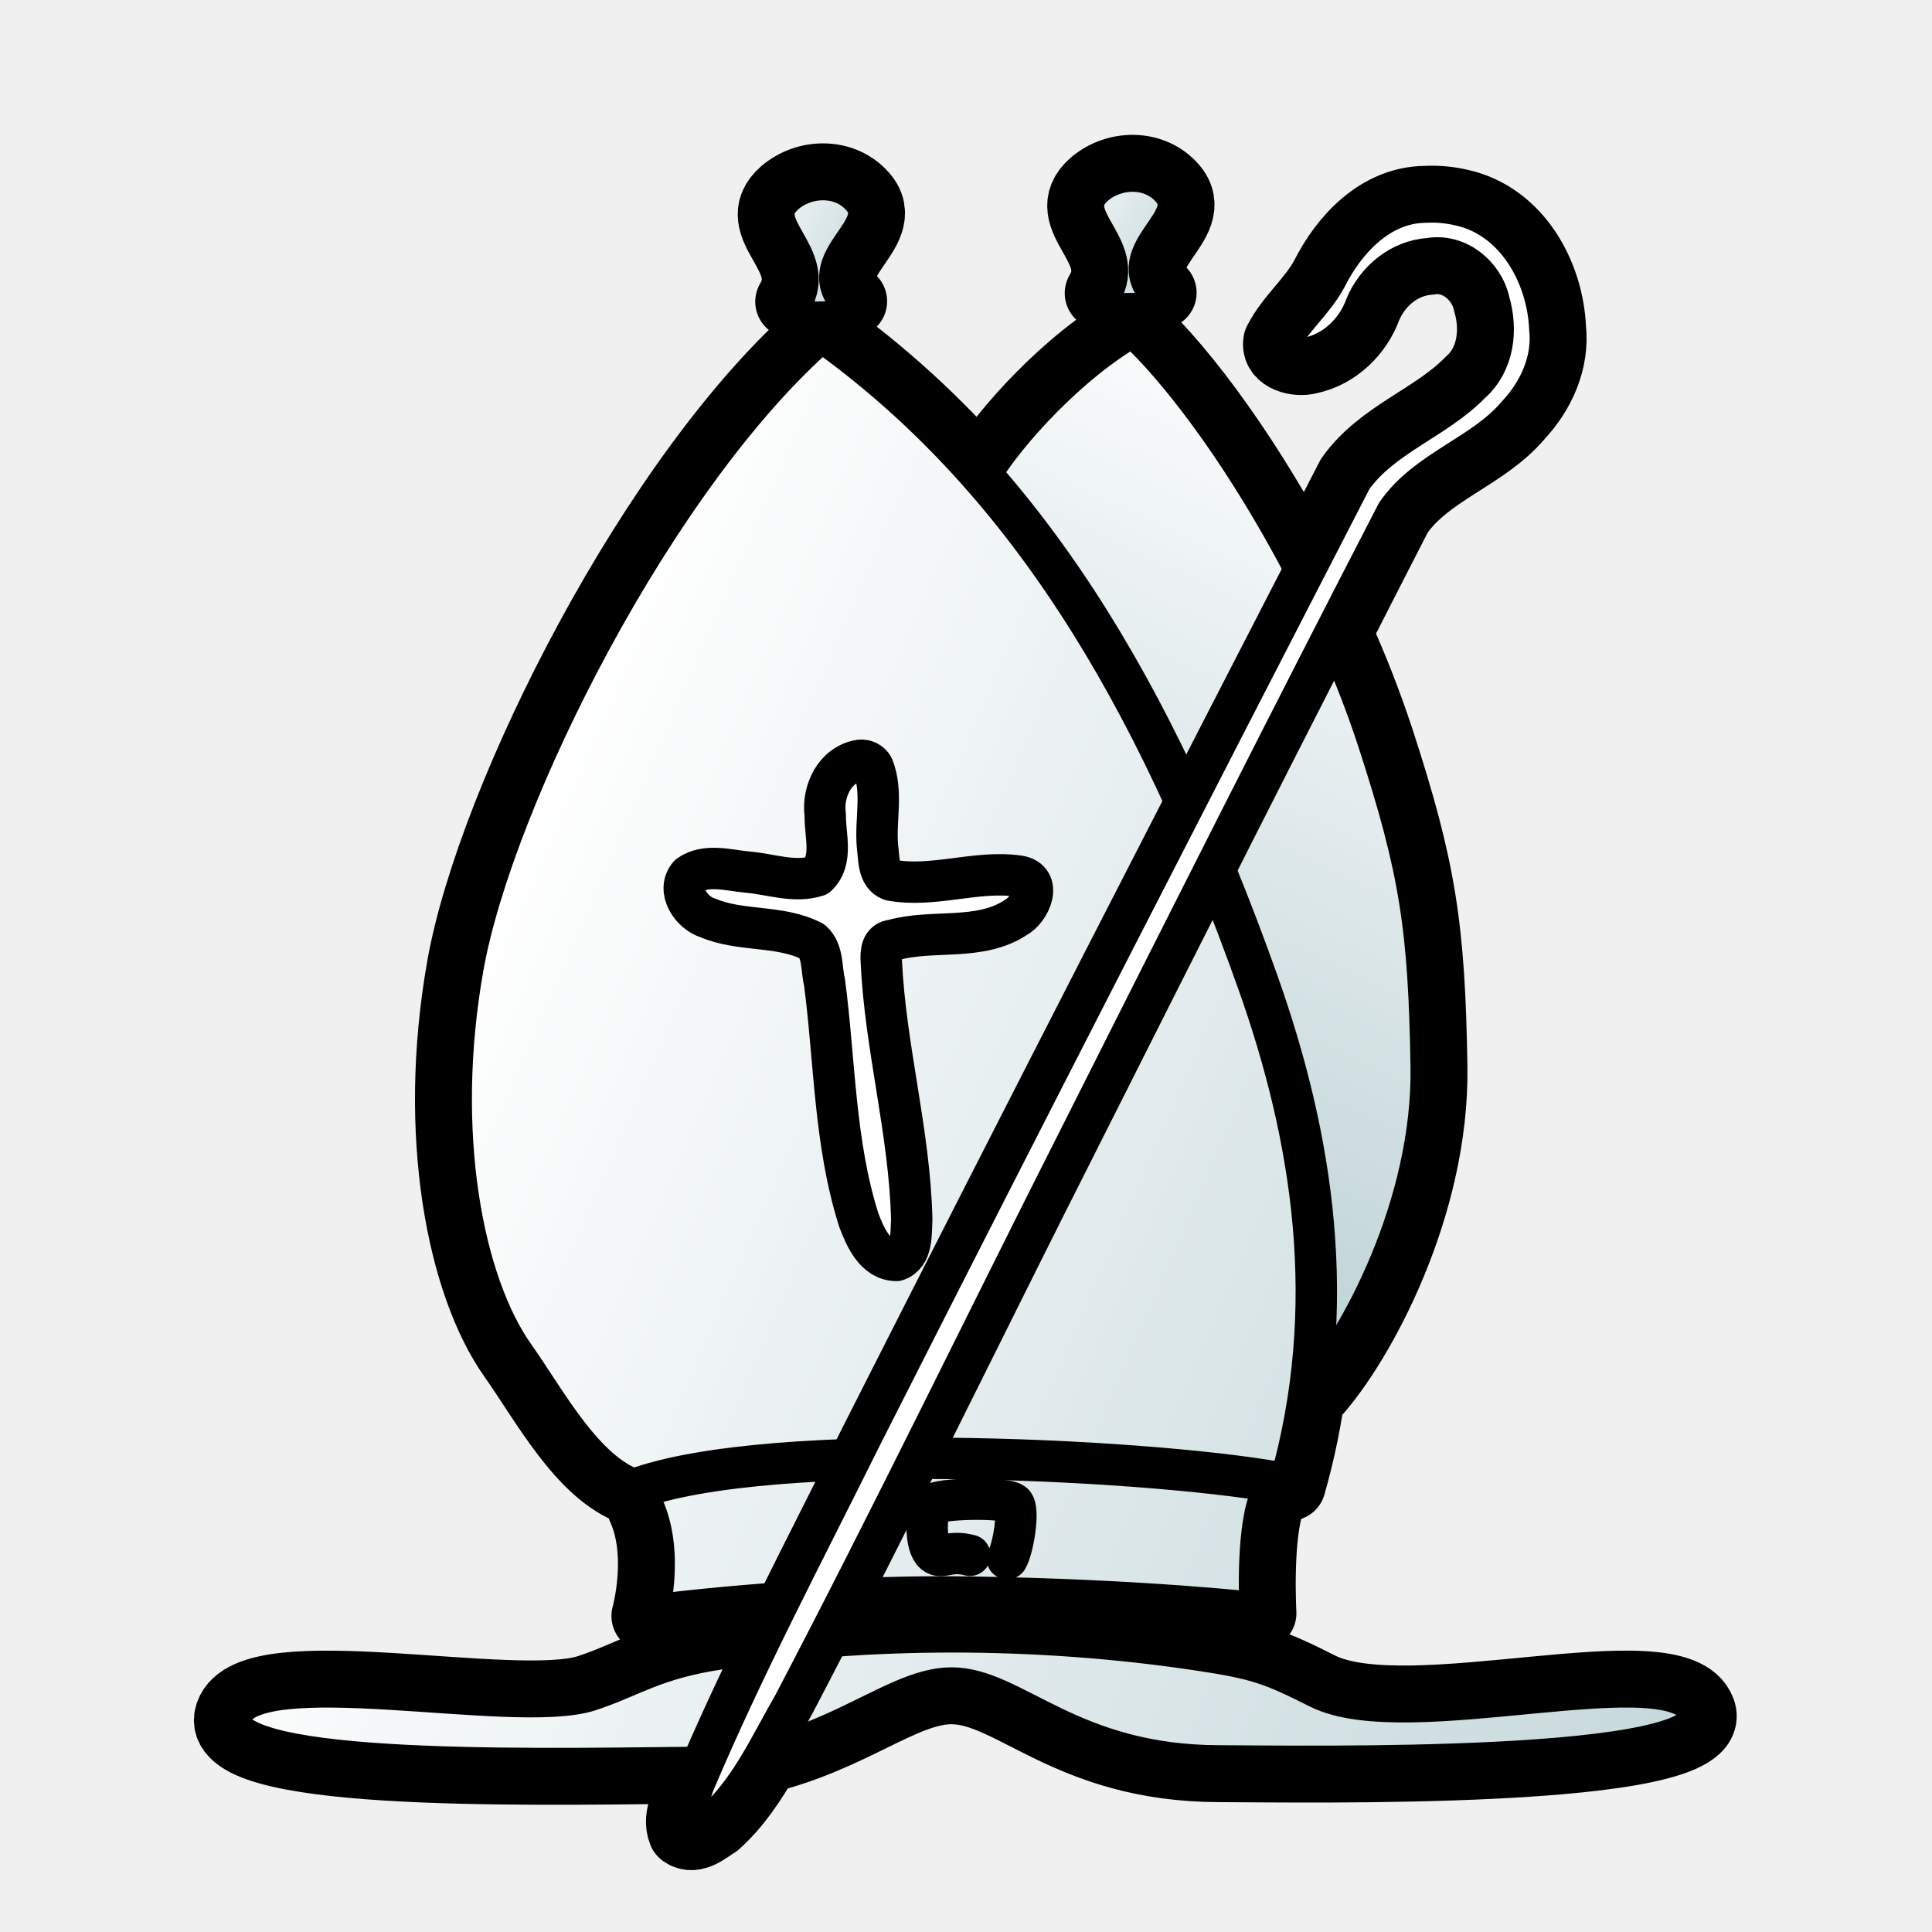
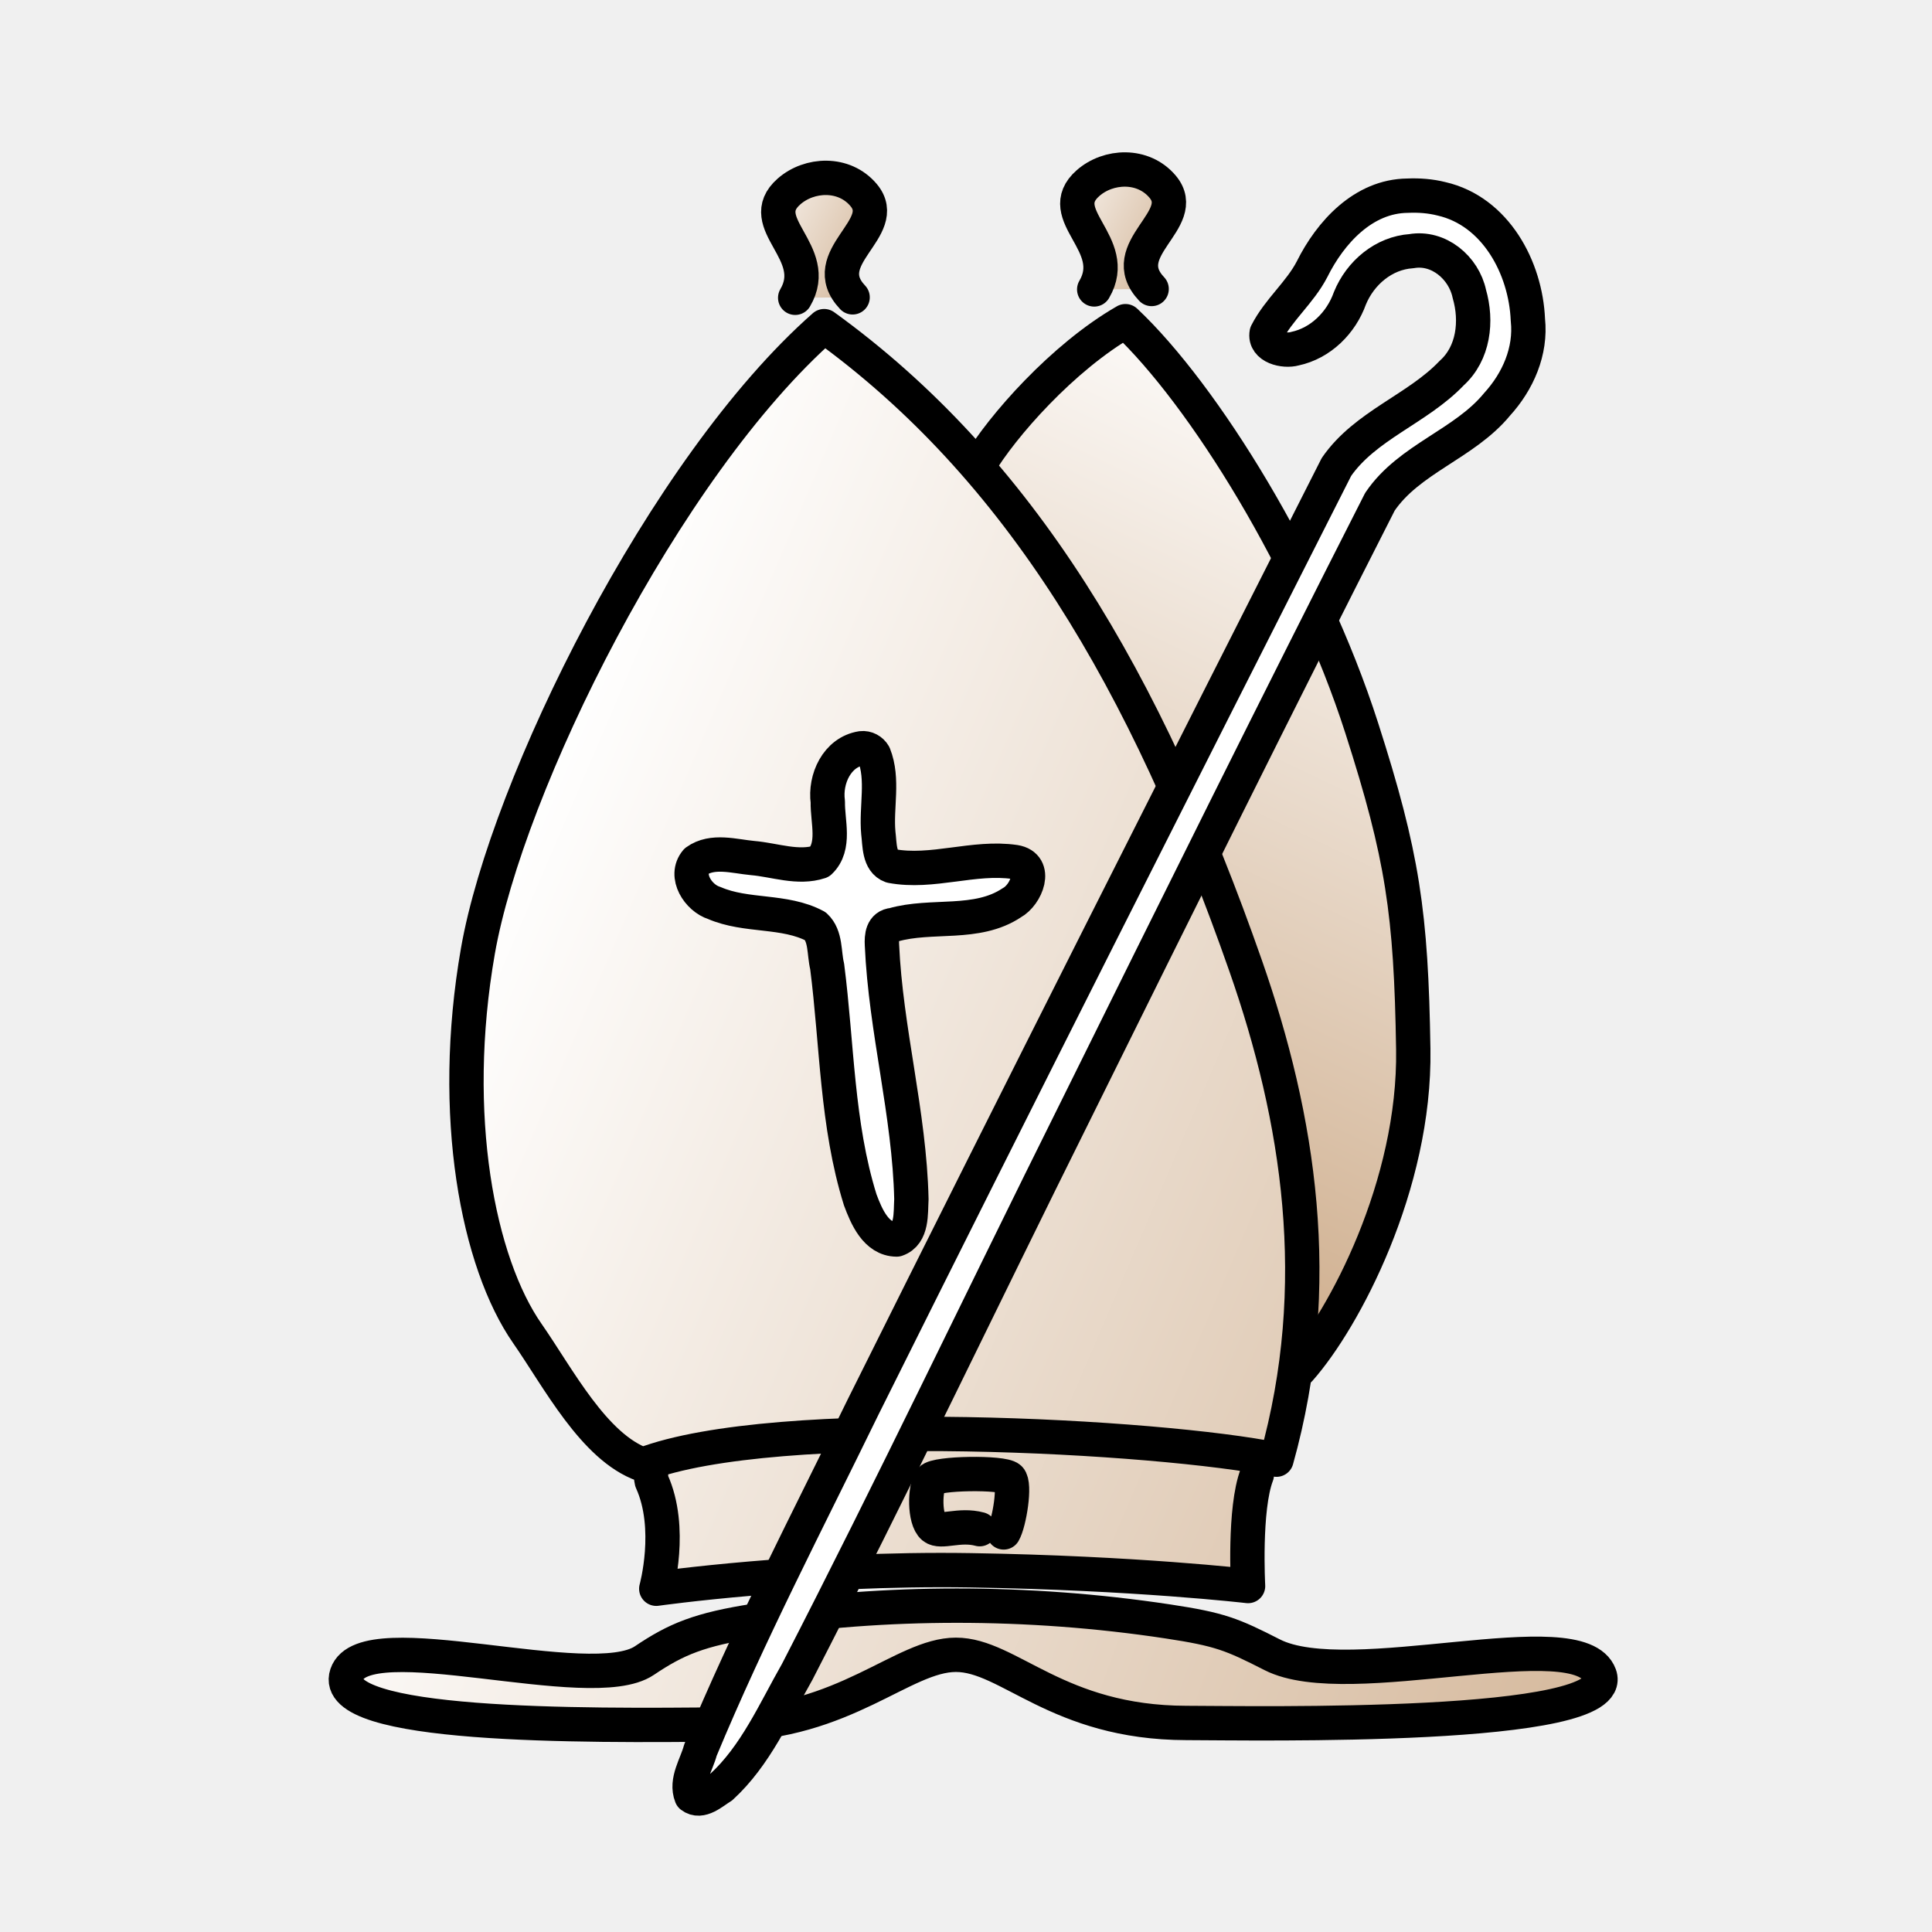
- <svg xmlns="http://www.w3.org/2000/svg" xmlns:xlink="http://www.w3.org/1999/xlink" style="color-scheme:light only" id="bishop" viewBox="0 0 933.33 933.33">
-   <style id="style-base">.base{fill-opacity:1;fill-rule:evenodd;stroke-miterlimit:4;stroke-dasharray:none;stroke-linecap:round;stroke-linejoin:round;stroke-opacity:1}.stroke-medium{stroke-width:20}.stroke-color{stroke:#000}.fill-color{fill:#fff}</style>
-   <defs id="defs36222">
-     <linearGradient id="fillGradient">
-       <stop id="stop0" offset="0" stop-color="#fff" stop-opacity="1" />
-       <stop id="stop1" offset="1" stop-color="#bfd3d7" stop-opacity="1" />
-     </linearGradient>
-     <linearGradient xlink:href="#fillGradient" id="shoulders-gradient" x1="136.1" x2="784.78" y1="629.62" y2="865.1" gradientTransform="matrix(1.2051 0 0 1.18532 -52.88 -98.27)" gradientUnits="userSpaceOnUse" />
-     <linearGradient xlink:href="#fillGradient" id="top-deco-1-gradient" x1="321.16" x2="395.43" y1="90.16" y2="128.46" gradientTransform="matrix(1.07338 0 0 1.05577 6.2 -.71)" gradientUnits="userSpaceOnUse" />
-     <linearGradient xlink:href="#fillGradient" id="top-deco-2-gradient" x1="321.16" x2="395.43" y1="90.16" y2="128.46" gradientTransform="matrix(1.07338 0 0 1.05577 155.72 -4.82)" gradientUnits="userSpaceOnUse" />
-     <linearGradient xlink:href="#fillGradient" id="hat-2-gradient" x1="192.3" x2="825.78" y1="446.01" y2="717.34" gradientTransform="matrix(1.07338 0 0 1.05577 6.2 -.71)" gradientUnits="userSpaceOnUse" />
-     <linearGradient xlink:href="#fillGradient" id="crown-base-gradient" x1="192.3" x2="825.78" y1="446.01" y2="717.34" gradientTransform="matrix(1.07338 0 0 1.05577 6.2 -.71)" gradientUnits="userSpaceOnUse" />
-     <linearGradient xlink:href="#fillGradient" id="hat-1-gradient" x1="721.62" x2="541.27" y1="220.04" y2="599.38" gradientTransform="matrix(1.07338 0 0 1.05577 6.2 -.71)" gradientUnits="userSpaceOnUse" />
-   </defs>
-   <path id="boundary" fill="none" stroke-width="35" d="M560.57 141.42c-18.93-19.68 19.55-33.92 5.48-50.34-4.87-5.69-11.66-8.32-18.49-8.42a28.41 28.41 0 0 0-18.8 6.7c-18.08 15.62 16.5 29.9 3.1 52.27m-120.8 3.9c-18.94-19.68 19.54-33.92 5.47-50.34-4.87-5.7-11.65-8.32-18.49-8.42a28.4 28.4 0 0 0-18.79 6.7c-18.09 15.62 16.49 29.9 3.1 52.27m226.43 633.58s-2.1-38.02 4.38-54.66a14.5 14.5 0 0 0-2.33-9.62c4.54.7 8.62 1.42 12.17 2.14a336.04 336.04 0 0 0 10.05-48.9l1.6 4.42c21.99-24.41 57.8-90.4 56.74-157.4s-5.3-95.18-25.75-157.89a515.64 515.64 0 0 0-20.28-51.83c9.8-19.13 19.48-38.3 29.35-57.4 14.58-21.22 42.26-28.33 58.6-47.94 10.41-11.23 17.07-26.11 15.4-41.53-1.08-25.65-16.18-53.41-43.17-59.52a59.47 59.47 0 0 0-17-1.55c-22.1.2-38.59 18.05-47.75 36.18-6.06 11.51-16.76 19.9-22.7 31.4-1.25 6.92 8.8 9.17 14.09 7.68 12.93-2.7 23.18-12.75 27.55-24.84 5.18-12.44 16.88-22.23 30.75-23.13 13.62-2.36 26.2 8.17 28.95 20.98 3.96 13.43 2.17 29.25-8.83 39-17.15 17.7-43.18 25.62-57.62 46.15-7.52 14.6-15.01 29.22-22.53 43.82-26.08-50.12-57.53-94.11-82.96-117.63-31.37 17.7-61.79 51.73-73.4 71l.9 2.47c-23.42-26.75-49.24-50.48-78.17-71.03-80.28 69.5-158.69 226.2-173.12 307.28-14.42 81.1.1 153.4 24.73 188.18 15.44 21.78 33.25 55.94 57.7 64.47a113.27 113.27 0 0 1 6.11-2.07 13.6 13.6 0 0 0-1.6 10.29c10.64 23.1 2.24 52.82 2.24 52.82s25.52-3.48 62.8-6.16m-9.47 19.61c-6.3.79-12.64 1.54-18.82 2.48-31.81 4.84-42.26 13.36-62.67 20.08-36.01 11.87-163.07-17.53-173.06 11.61-10 29.15 136.77 26.5 218.52 25.6 2.94-.02 5.73-.21 8.54-.38-1.25 2.89-2.54 5.75-3.77 8.65-1.89 7.18-7.56 15.13-4.52 22.6 4.8 3.66 10.84-2 15-4.49 9.86-8.86 17.12-19.88 23.73-31.33 42.09-10.36 67.11-33.43 90.45-33.47 29.78-.04 56.95 37.5 129.37 37.63 38.86.07 243.43 4.09 232.06-26.41s-140.56 10.46-183.82-11.23c-22.64-11.36-29.29-14.05-58.58-18.41" class="base stroke-color" />
-   <path id="shoulders" fill="url(#shoulders-gradient)" d="M330.18 853.89c67.27-.74 99.66-38.38 129.43-38.43 29.78-.04 56.95 37.51 129.37 37.63 38.86.07 243.43 4.09 232.06-26.41s-140.56 10.46-183.82-11.23c-22.64-11.36-29.29-14.05-58.58-18.41-79.01-11.78-159.8-11.3-231.25-.45-31.81 4.84-42.26 13.36-62.67 20.08-36 11.87-163.07-17.53-173.06 11.61-10 29.15 136.77 26.5 218.52 25.6z" class="base stroke-color stroke-medium" />
-   <path id="crown-base" fill="url(#crown-base-gradient)" d="M613.16 724.66c6.48-56.45-315.7-52.28-302.53 3.18 10.65 23.1 2.25 52.82 2.25 52.82s74.36-10.38 157.13-9.08c82.76 1.29 138.77 7.74 138.77 7.74s-2.1-38.02 4.38-54.66" class="base stroke-color stroke-medium" />
-   <path id="hat-1" fill="url(#hat-1-gradient)" d="M474.1 228.25c11.6-19.27 42.02-53.3 73.39-71 38.89 35.96 91.92 119.7 118.15 200.16 20.45 62.71 24.69 90.9 25.75 157.89 1.07 67-34.75 132.99-56.74 157.4" class="base stroke-color stroke-medium" />
-   <path id="hat-2" fill="url(#hat-2-gradient)" d="M306.14 719.62c-24.46-8.53-42.27-42.69-57.7-64.47-24.64-34.78-39.16-107.09-24.74-188.18 14.43-81.09 92.84-237.78 173.12-307.28 97.86 69.5 160.96 174.58 210.76 314.6 26.65 74.93 39.88 156.93 15.42 242.9-57.08-11.6-250.37-22.58-316.86 2.43" class="base stroke-color stroke-medium" />
-   <path id="jewel" fill="none" d="M468.53 751.36c-10.23-2.71-13.36 2.07-17.11-.99-4.6-3.75-4.34-19.36-1.29-23.32 2.6-3.4 36.1-3.82 39.39-.7 3.06 2.91-.1 21.82-2.93 26.6" class="base stroke-color stroke-medium" />
-   <path id="cross" d="M415.5 367.29c-12.27 1.91-18.38 15.14-16.84 26.36-.21 9.6 4.06 21.95-3.96 29.46-10.85 3.55-22.6-.9-33.65-1.82-9.1-.82-20.08-4.2-28.17 1.56-6.2 7.22 1.04 18.12 9.02 20.55 16.05 6.87 35.1 3.29 50.55 11.42 5.33 4.84 4.24 13.26 5.87 19.7 5.02 38.32 4.75 77.72 16.54 114.84 3.08 8.15 7.9 19.46 18.2 19.54 7.97-2.68 6.97-13.08 7.39-19.8-.97-42.1-12.84-83.13-14.73-125.14-.2-4.14.17-9.33 5.6-9.77 19.29-5.46 41.81.62 59.34-10.92 7.2-3.84 13.21-18.15 1.55-20.02-20.57-2.98-41.35 5.74-61.8 1.94-6.32-2.2-5.76-10.82-6.5-16.23-1.2-12.75 2.74-26.33-2.18-38.5a6.45 6.45 0 0 0-6.24-3.17z" class="base stroke-color stroke-medium fill-color" />
-   <path id="top-deco-1" fill="url(#top-deco-1-gradient)" d="M382.34 145.74c13.4-22.37-21.18-36.65-3.1-52.28 10.17-8.78 27.54-9.65 37.3 1.73 14.06 16.42-24.42 30.66-5.49 50.34" class="base stroke-color stroke-medium" />
-   <path id="top-deco-2" fill="url(#top-deco-2-gradient)" d="M531.86 141.63c13.4-22.37-21.18-36.65-3.1-52.28 10.16-8.77 27.54-9.65 37.3 1.73 14.06 16.42-24.42 30.66-5.49 50.34" class="base stroke-color stroke-medium" />
-   <path id="stick" d="M688.53 97.64c-22.1.2-38.58 18.05-47.74 36.18-6.06 11.51-16.76 19.9-22.7 31.39-1.25 6.93 8.8 9.18 14.09 7.69 12.93-2.7 23.18-12.75 27.54-24.84 5.19-12.44 16.89-22.23 30.76-23.13 13.62-2.36 26.2 8.17 28.95 20.98 3.96 13.43 2.17 29.25-8.83 39-17.15 17.7-43.18 25.62-57.62 46.15-79.27 153.86-158.41 307.81-236.61 462.2-27.77 56-57.1 111.36-81.42 168.89-1.89 7.18-7.57 15.14-4.52 22.6 4.8 3.66 10.84-2 15-4.49 17.09-15.35 26.56-37.03 37.9-56.58 47.73-91.1 92.47-183.7 138.94-275.45 50.45-100.19 100.9-200.41 152.44-300.04 14.58-21.23 42.26-28.34 58.6-47.95 10.41-11.23 17.07-26.11 15.4-41.53-1.08-25.65-16.18-53.41-43.17-59.52a59.47 59.47 0 0 0-17-1.55z" class="base stroke-color stroke-medium fill-color" />
+ <svg xmlns="http://www.w3.org/2000/svg" xmlns:xlink="http://www.w3.org/1999/xlink" height="700pt" viewBox="-20 0 900 900" width="700pt">
+   <linearGradient id="a">
+     <stop offset="0" stop-color="#fff" />
+     <stop offset="1" stop-color="#d0b090" />
+   </linearGradient>
+   <linearGradient id="b" gradientUnits="userSpaceOnUse" x1="136.097" x2="784.781" xlink:href="#a" y1="629.62" y2="865.103" />
+   <linearGradient id="c" gradientUnits="userSpaceOnUse" x1="321.158" x2="395.432" xlink:href="#a" y1="90.161" y2="128.463" />
+   <linearGradient id="d" gradientUnits="userSpaceOnUse" x1="460.454" x2="534.728" xlink:href="#a" y1="86.269" y2="124.57" />
+   <linearGradient id="e" gradientUnits="userSpaceOnUse" x1="192.3" x2="825.779" xlink:href="#a" y1="446.013" y2="717.336" />
+   <linearGradient id="f" gradientUnits="userSpaceOnUse" x1="721.622" x2="541.266" xlink:href="#a" y1="220.042" y2="599.38" />
+   <g stroke="#000" stroke-linecap="round" stroke-linejoin="round" stroke-width="16">
+     <g fill-rule="evenodd">
+       <path d="m435.906 216.87c10.82-18.258 39.158-50.49 68.378-67.253 36.233 34.056 85.64 113.37 110.08 189.586 19.048 59.401 22.998 86.092 23.99 149.549s-32.381 125.966-52.865 149.09" fill="url(#f)" />
+       <path d="m565.47 687.058c6.038-53.469-294.122-49.522-281.848 3.006 9.917 21.888 2.096 50.035 2.096 50.035s69.277-9.83 146.383-8.605c77.105 1.225 129.29 7.339 129.29 7.339s-1.96-36.018 4.078-51.775z" fill="url(#e)" />
+       <path d="m279.434 682.284c-22.79-8.085-39.382-40.436-53.76-61.07-22.95-32.935-36.48-101.429-23.04-178.234 13.441-76.806 86.488-225.22 161.287-291.053 91.162 65.833 149.952 165.362 196.349 297.983 24.829 70.971 37.153 148.639 14.362 230.064-53.177-10.972-233.25-21.38-295.198 2.31z" fill="url(#e)" />
+       <path d="m350.43 138.719c12.479-21.196-19.732-34.719-2.883-49.522 9.462-8.313 25.649-9.145 34.737 1.638 13.104 15.548-22.745 29.035-5.107 47.677" fill="url(#c)" />
+     </g>
+     <path d="m436.38 712.349c-9.533-2.574-18.102 1.956-21.598-.94-4.289-3.554-4.038-18.34-1.198-22.094 2.428-3.21 33.631-3.61 36.693-.653 2.855 2.751-.082 20.665-2.727 25.197" fill="none" />
+     <g fill-rule="evenodd">
+       <path d="m381.313 348.563c-11.428 1.812-17.116 14.342-15.685 24.968-.197 9.084 3.782 20.788-3.69 27.907-10.11 3.363-21.048-.85-31.349-1.73-8.48-.774-18.706-3.98-26.245 1.48-5.77 6.835.97 17.165 8.406 19.468 14.953 6.505 32.706 3.112 47.094 10.813 4.967 4.582 3.95 12.562 5.469 18.656 4.677 36.302 4.43 73.618 15.406 108.781 2.873 7.72 7.36 18.432 16.969 18.5 7.417-2.538 6.48-12.39 6.875-18.75-.899-39.872-11.964-78.736-13.72-118.531-.197-3.918.154-8.834 5.22-9.25 17.962-5.17 38.949.58 55.28-10.344 6.708-3.634 12.306-17.195 1.438-18.969-19.157-2.819-38.52 5.438-57.562 1.844-5.895-2.087-5.379-10.247-6.063-15.375-1.116-12.08 2.555-24.939-2.031-36.469-1.15-2.01-3.461-3.29-5.813-3z" fill="#fff" />
+       <path d="m317.867 803.289c55.824-.625 82.698-32.382 107.408-32.419 24.709-.038 47.253 31.643 107.352 31.749 32.245.057 201.998 3.445 192.564-22.285s-116.64 8.823-152.536-9.477c-18.79-9.579-24.302-11.849-48.608-15.531-65.569-9.934-132.61-9.538-191.9-.376-26.394 4.08-37.13 8.621-51.997 18.627-25.006 16.832-130.343-18.165-138.634 6.422-8.291 24.586 108.519 24.05 176.351 23.29z" fill="url(#b)" />
+       <path d="m635.688 91.156c-20.586.198-35.943 17.093-44.481 34.265-5.649 10.906-15.61 18.845-21.145 29.735-1.164 6.56 8.19 8.697 13.125 7.281 12.049-2.549 21.592-12.074 25.661-23.522 4.828-11.787 15.73-21.06 28.652-21.915 12.69-2.231 24.413 7.744 26.969 19.875 3.694 12.716 2.022 27.706-8.219 36.938-15.985 16.767-40.232 24.27-53.688 43.718-73.846 145.729-147.58 291.552-220.435 437.782-25.863 53.038-53.192 105.478-75.846 159.968-1.762 6.8-7.052 14.338-4.219 21.407 4.47 3.472 10.1-1.898 13.97-4.25 15.926-14.539 24.756-35.077 35.312-53.594 44.475-86.29 86.157-174.003 129.446-260.9 47.002-94.896 94.008-189.823 142.022-284.194 13.584-20.104 39.365-26.84 54.595-45.41 9.699-10.645 15.904-24.738 14.343-39.34-1-24.298-15.07-50.594-40.219-56.375-5.16-1.308-10.5-1.707-15.843-1.469z" fill="#fff" />
+       <path d="m489.726 134.826c12.48-21.196-19.731-34.718-2.882-49.522 9.461-8.313 25.648-9.144 34.737 1.639 13.103 15.547-22.745 29.035-5.107 47.677" fill="url(#d)" />
+     </g>
+   </g>
</svg>
